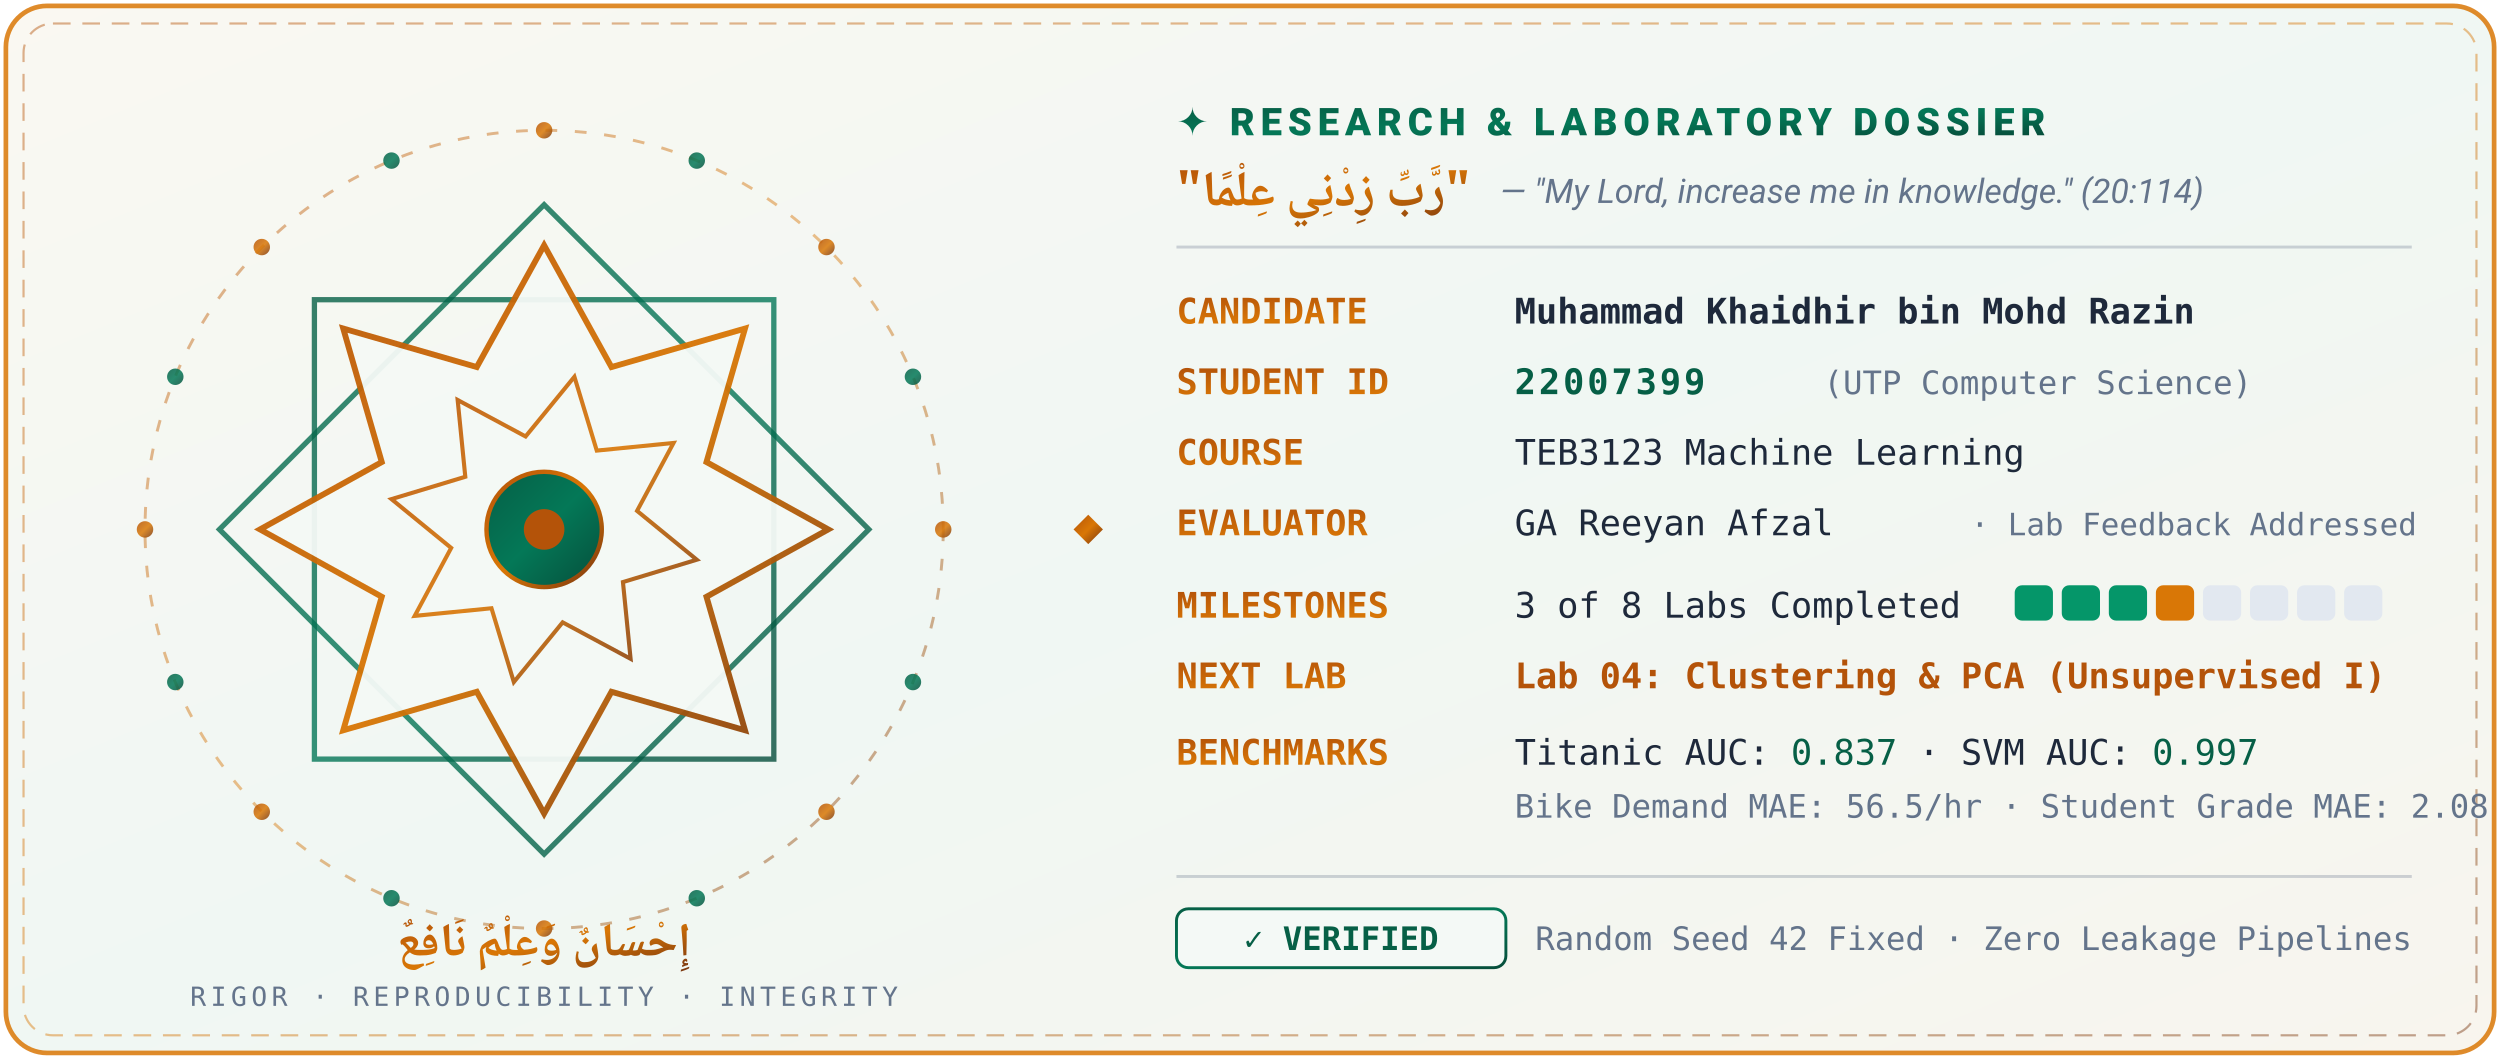
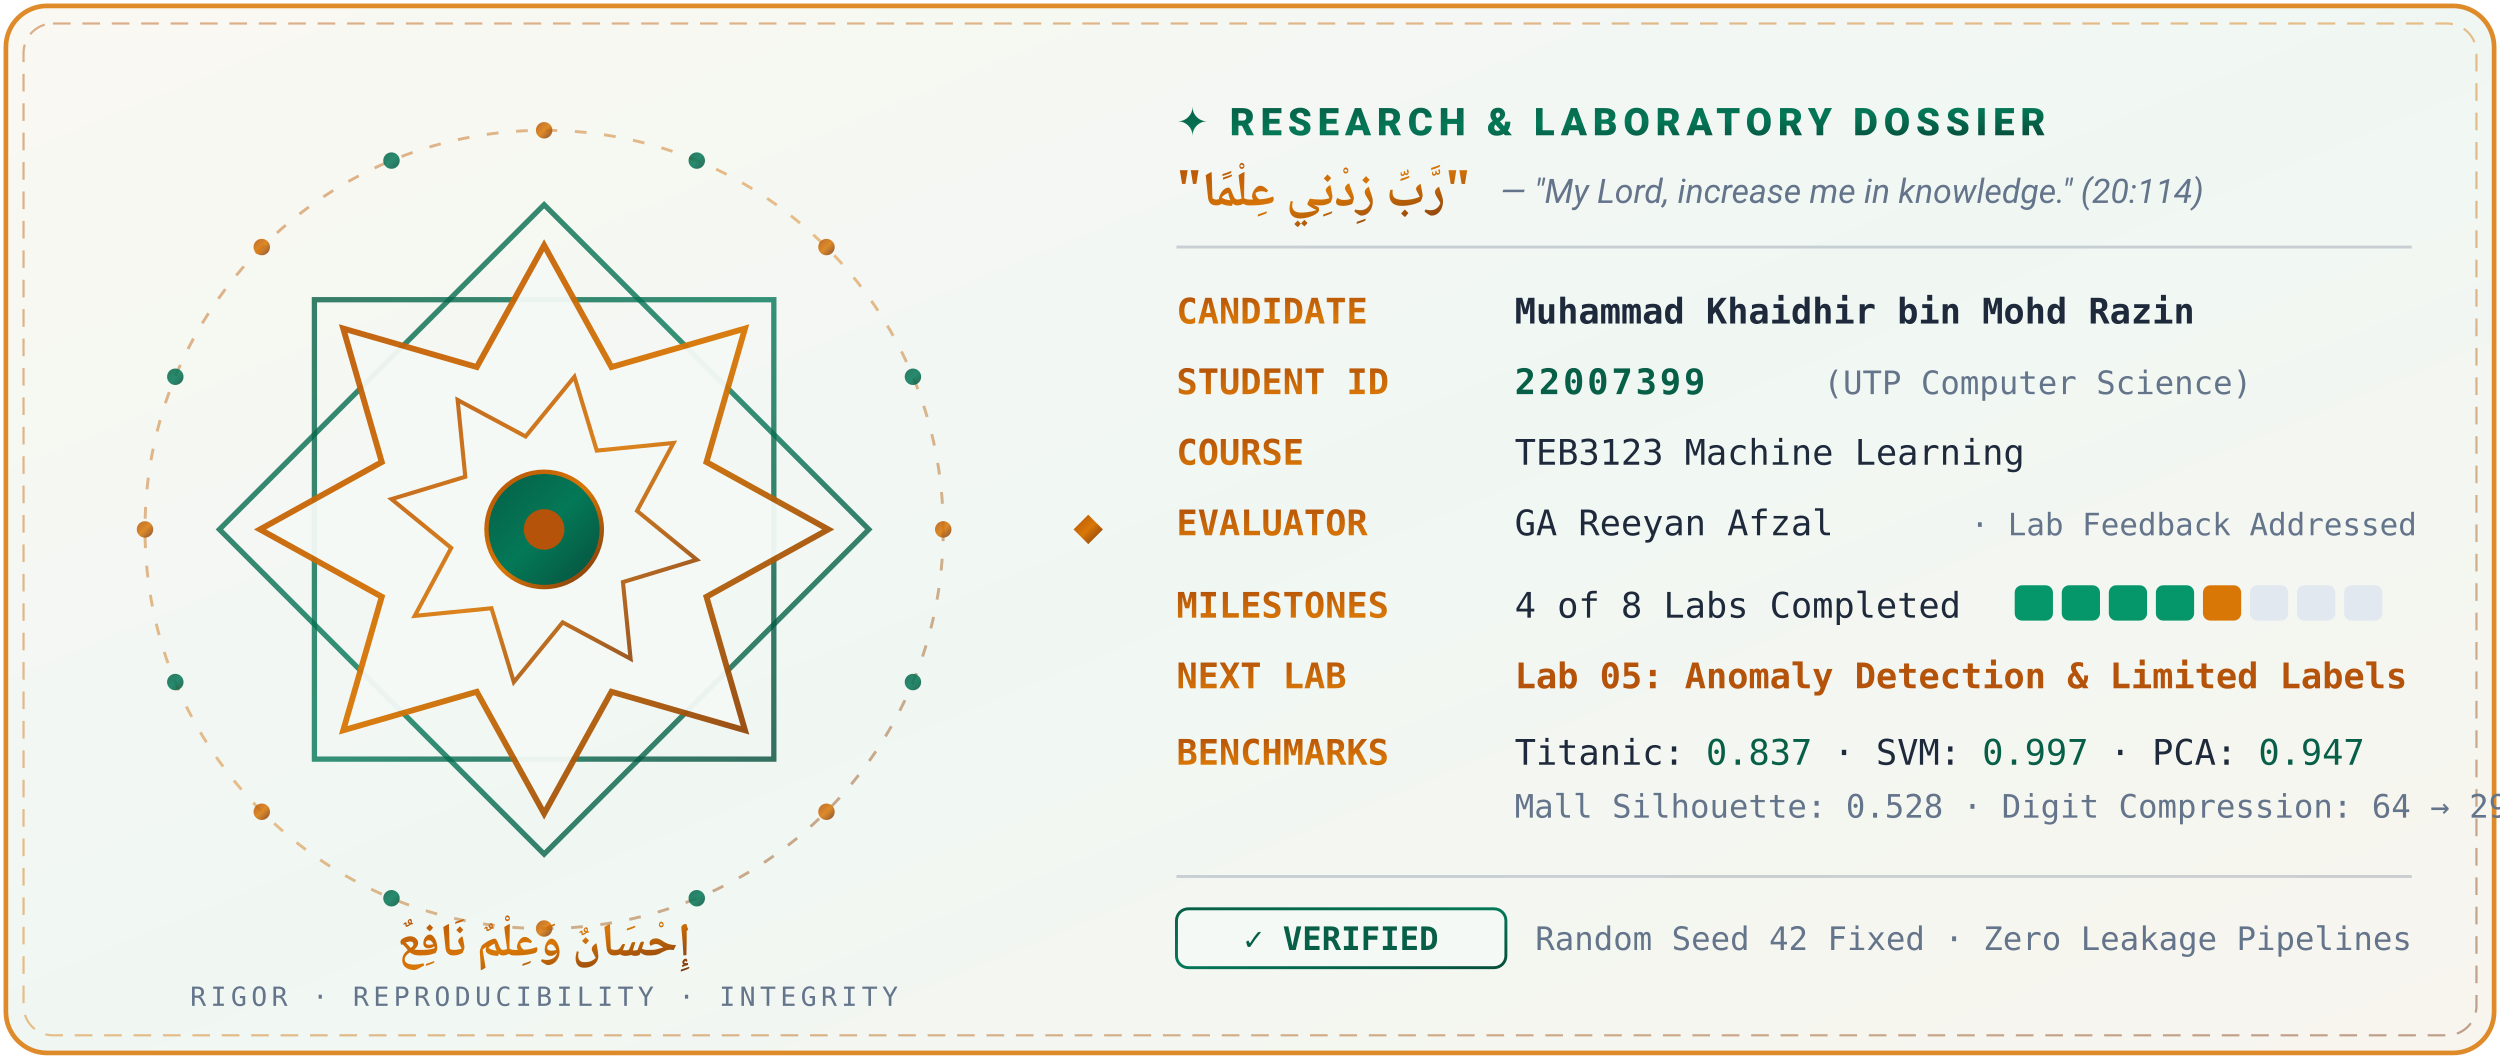
<svg xmlns="http://www.w3.org/2000/svg" viewBox="0 0 850 360" width="850" height="360" role="img" aria-label="ML-LAB Academic Research Dossier - Muhammad Khaidhir bin Mohd Razin (ID: 22007399), Universiti Teknologi PETRONAS, TEB3123 Machine Learning.">
  <defs>
    <linearGradient id="bgGrad_light" x1="0%" y1="0%" x2="100%" y2="100%">
      <stop offset="0%" stop-color="#faf8f2" />
      <stop offset="50%" stop-color="#f0f7f3" />
      <stop offset="100%" stop-color="#f8f5ee" />
    </linearGradient>
    <linearGradient id="goldRamp_light" x1="0%" y1="0%" x2="100%" y2="100%">
      <stop offset="0%" stop-color="#b45309" />
      <stop offset="50%" stop-color="#d97706" />
      <stop offset="100%" stop-color="#78350f" />
    </linearGradient>
    <linearGradient id="emeraldRamp_light" x1="0%" y1="0%" x2="100%" y2="100%">
      <stop offset="0%" stop-color="#065f46" />
      <stop offset="50%" stop-color="#047857" />
      <stop offset="100%" stop-color="#064e3b" />
    </linearGradient>
    <filter id="softGlow_light" x="-20%" y="-20%" width="140%" height="140%">
      <feGaussianBlur stdDeviation="3" result="blur" />
      <feMerge>
        <feMergeNode in="blur" />
        <feMergeNode in="SourceGraphic" />
      </feMerge>
    </filter>
  </defs>
  <rect x="2" y="2" width="846" height="356" rx="14" fill="url(#bgGrad_light)" stroke="#d97706" stroke-width="1.6" stroke-opacity="0.85" />
  <rect x="8" y="8" width="834" height="344" rx="10" fill="none" stroke="url(#goldRamp_light)" stroke-width="0.75" stroke-dasharray="6,4" opacity="0.45" />
  <g id="islamic_geometry">
    <circle cx="185" cy="180" r="135.7" fill="none" stroke="url(#goldRamp_light)" stroke-width="1" stroke-dasharray="4,6" opacity="0.45" />
    <circle cx="320.7" cy="180.0" r="2.8" fill="url(#goldRamp_light)" opacity="0.85" />
    <circle cx="310.4" cy="231.9" r="2.8" fill="url(#emeraldRamp_light)" opacity="0.85" />
    <circle cx="281.0" cy="276.0" r="2.8" fill="url(#goldRamp_light)" opacity="0.85" />
    <circle cx="236.9" cy="305.4" r="2.8" fill="url(#emeraldRamp_light)" opacity="0.85" />
    <circle cx="185.0" cy="315.7" r="2.8" fill="url(#goldRamp_light)" opacity="0.85" />
    <circle cx="133.1" cy="305.4" r="2.8" fill="url(#emeraldRamp_light)" opacity="0.85" />
    <circle cx="89.0" cy="276.0" r="2.8" fill="url(#goldRamp_light)" opacity="0.85" />
    <circle cx="59.6" cy="231.9" r="2.8" fill="url(#emeraldRamp_light)" opacity="0.85" />
    <circle cx="49.3" cy="180.0" r="2.8" fill="url(#goldRamp_light)" opacity="0.85" />
    <circle cx="59.6" cy="128.1" r="2.8" fill="url(#emeraldRamp_light)" opacity="0.85" />
    <circle cx="89.0" cy="84.0" r="2.8" fill="url(#goldRamp_light)" opacity="0.85" />
    <circle cx="133.1" cy="54.6" r="2.8" fill="url(#emeraldRamp_light)" opacity="0.85" />
    <circle cx="185.0" cy="44.3" r="2.8" fill="url(#goldRamp_light)" opacity="0.85" />
    <circle cx="236.9" cy="54.6" r="2.8" fill="url(#emeraldRamp_light)" opacity="0.85" />
    <circle cx="281.0" cy="84.0" r="2.8" fill="url(#goldRamp_light)" opacity="0.85" />
    <circle cx="310.4" cy="128.1" r="2.8" fill="url(#emeraldRamp_light)" opacity="0.85" />
    <polygon points="295.4,180.0 185.0,290.4 74.6,180.0 185.0,69.6" fill="none" stroke="url(#emeraldRamp_light)" stroke-width="1.8" opacity="0.8" />
    <polygon points="263.1,258.1 106.9,258.1 106.9,101.9 263.1,101.9" fill="none" stroke="url(#emeraldRamp_light)" stroke-width="1.8" opacity="0.8" />
    <polygon points="185.0,83.4 207.9,124.8 253.3,111.7 240.2,157.1 281.6,180.0 240.2,202.9 253.3,248.3 207.9,235.2 185.0,276.6 162.1,235.2 116.7,248.3 129.8,202.9 88.4,180.0 129.8,157.1 116.7,111.7 162.1,124.8" fill="#f4f9f6" stroke="url(#goldRamp_light)" stroke-width="2" opacity="0.95" />
    <polygon points="195.3,128.1 202.9,153.2 229.0,150.6 216.6,173.7 236.9,190.3 211.8,197.9 214.4,224.0 191.3,211.6 174.7,231.9 167.1,206.8 141.0,209.4 153.4,186.3 133.1,169.7 158.2,162.1 155.6,136.0 178.7,148.4" fill="none" stroke="url(#goldRamp_light)" stroke-width="1.4" opacity="0.9" />
    <circle cx="185" cy="180" r="19.6" fill="url(#emeraldRamp_light)" stroke="url(#goldRamp_light)" stroke-width="1.5" />
    <circle cx="185" cy="180" r="6.9" fill="#b45309" />
    <text x="185" y="325" font-family="'Amiri', 'Scheherazade New', 'Traditional Arabic', 'Noto Naskh Arabic', serif" font-size="16" font-weight="bold" fill="url(#goldRamp_light)" text-anchor="middle">
      إِحْسَانٌ وَعِلْمٌ نَافِعٌ
    </text>
    <text x="185" y="342" font-family="ui-monospace, 'SFMono-Regular', Menlo, Monaco, Consolas, monospace" font-size="9" fill="#64748b" text-anchor="middle" letter-spacing="1.5">
      RIGOR · REPRODUCIBILITY · INTEGRITY
    </text>
  </g>
  <line x1="370" y1="28" x2="370" y2="332" stroke="url(#goldRamp_light)" stroke-width="1" stroke-dasharray="6,4" opacity="0.5" />
  <polygon points="370,175 375,180 370,185 365,180" fill="url(#goldRamp_light)" />
  <text x="400" y="46" font-family="-apple-system, BlinkMacSystemFont, 'Segoe UI', Roboto, 'Helvetica Neue', Arial, sans-serif" font-size="13" font-weight="800" fill="url(#emeraldRamp_light)" letter-spacing="2">
    ✦ RESEARCH &amp; LABORATORY DOSSIER
  </text>
  <text x="400" y="70" font-family="'Amiri', 'Scheherazade New', 'Traditional Arabic', 'Noto Naskh Arabic', serif" font-size="17" font-weight="bold" fill="url(#goldRamp_light)">
    "رَّبِّ زِدْنِي عِلْمًا"
  </text>
  <text x="510" y="69" font-family="-apple-system, BlinkMacSystemFont, 'Segoe UI', Roboto, 'Helvetica Neue', Arial, sans-serif" font-size="11.5" font-style="italic" fill="#64748b">
    — "My Lord, increase me in knowledge." (20:114)
  </text>
  <line x1="400" y1="84" x2="820" y2="84" stroke="#64748b" stroke-opacity="0.3" stroke-width="1" />
  <g font-family="ui-monospace, 'SFMono-Regular', Menlo, Monaco, Consolas, monospace" font-size="12">
    <text x="400" y="110">
      <tspan fill="url(#goldRamp_light)" font-weight="bold">CANDIDATE</tspan>
      <tspan x="515" fill="#1e293b" font-weight="600">Muhammad Khaidhir bin Mohd Razin</tspan>
    </text>
    <text x="400" y="134">
      <tspan fill="url(#goldRamp_light)" font-weight="bold">STUDENT ID</tspan>
      <tspan x="515" fill="#065f46" font-weight="bold" letter-spacing="1">22007399</tspan>
      <tspan x="620" fill="#64748b" font-size="11">(UTP Computer Science)</tspan>
    </text>
    <text x="400" y="158">
      <tspan fill="url(#goldRamp_light)" font-weight="bold">COURSE</tspan>
      <tspan x="515" fill="#1e293b">TEB3123 Machine Learning</tspan>
    </text>
    <text x="400" y="182">
      <tspan fill="url(#goldRamp_light)" font-weight="bold">EVALUATOR</tspan>
      <tspan x="515" fill="#1e293b">GA Reeyan Afzal</tspan>
      <tspan x="670" fill="#64748b" font-size="10.5">· Lab Feedback Addressed</tspan>
    </text>
    <text x="400" y="210">
      <tspan fill="url(#goldRamp_light)" font-weight="bold">MILESTONES</tspan>
-       <tspan x="515" fill="#1e293b">3 of 8 Labs Completed</tspan>
+       <tspan x="515" fill="#1e293b">4 of 8 Labs Completed</tspan>
    </text>
    <g transform="translate(685, 199)">
      <rect x="0" y="0" width="13" height="12" rx="2.5" fill="#059669" />
      <rect x="16" y="0" width="13" height="12" rx="2.5" fill="#059669" />
      <rect x="32" y="0" width="13" height="12" rx="2.5" fill="#059669" />
-       <rect x="48" y="0" width="13" height="12" rx="2.5" fill="#d97706" />
-       <rect x="64" y="0" width="13" height="12" rx="2.5" fill="#e2e8f0" />
+       <rect x="48" y="0" width="13" height="12" rx="2.5" fill="#059669" />
+       <rect x="64" y="0" width="13" height="12" rx="2.5" fill="#d97706" />
      <rect x="80" y="0" width="13" height="12" rx="2.5" fill="#e2e8f0" />
      <rect x="96" y="0" width="13" height="12" rx="2.5" fill="#e2e8f0" />
      <rect x="112" y="0" width="13" height="12" rx="2.5" fill="#e2e8f0" />
    </g>
    <text x="400" y="234">
      <tspan fill="url(#goldRamp_light)" font-weight="bold">NEXT LAB</tspan>
-       <tspan x="515" fill="#b45309" font-weight="bold">Lab 04: Clustering &amp; PCA (Unsupervised I)</tspan>
+       <tspan x="515" fill="#b45309" font-weight="bold">Lab 05: Anomaly Detection &amp; Limited Labels</tspan>
    </text>
    <text x="400" y="260">
      <tspan fill="url(#goldRamp_light)" font-weight="bold">BENCHMARKS</tspan>
-       <tspan x="515" fill="#1e293b">Titanic AUC: <tspan fill="#065f46">0.837</tspan> · SVM AUC: <tspan fill="#065f46">0.997</tspan>
+       <tspan x="515" fill="#1e293b">Titanic: <tspan fill="#065f46">0.837</tspan> · SVM: <tspan fill="#065f46">0.997</tspan> · PCA: <tspan fill="#065f46">0.947</tspan>
      </tspan>
    </text>
    <text x="515" y="278" font-size="11" fill="#64748b">
-       Bike Demand MAE: 56.5/hr · Student Grade MAE: 2.08
+       Mall Silhouette: 0.528 · Digit Compression: 64 → 29 components
    </text>
  </g>
  <line x1="400" y1="298" x2="820" y2="298" stroke="#64748b" stroke-opacity="0.3" stroke-width="1" />
  <g font-family="ui-monospace, 'SFMono-Regular', Menlo, Monaco, Consolas, monospace" font-size="11">
    <rect x="400" y="309" width="112" height="20" rx="4" fill="#f4f9f6" stroke="url(#emeraldRamp_light)" stroke-width="1" />
    <text x="456" y="323" fill="#065f46" font-weight="bold" text-anchor="middle">✓ VERIFIED</text>
    <text x="522" y="323" fill="#64748b">Random Seed 42 Fixed · Zero Leakage Pipelines</text>
  </g>
</svg>
